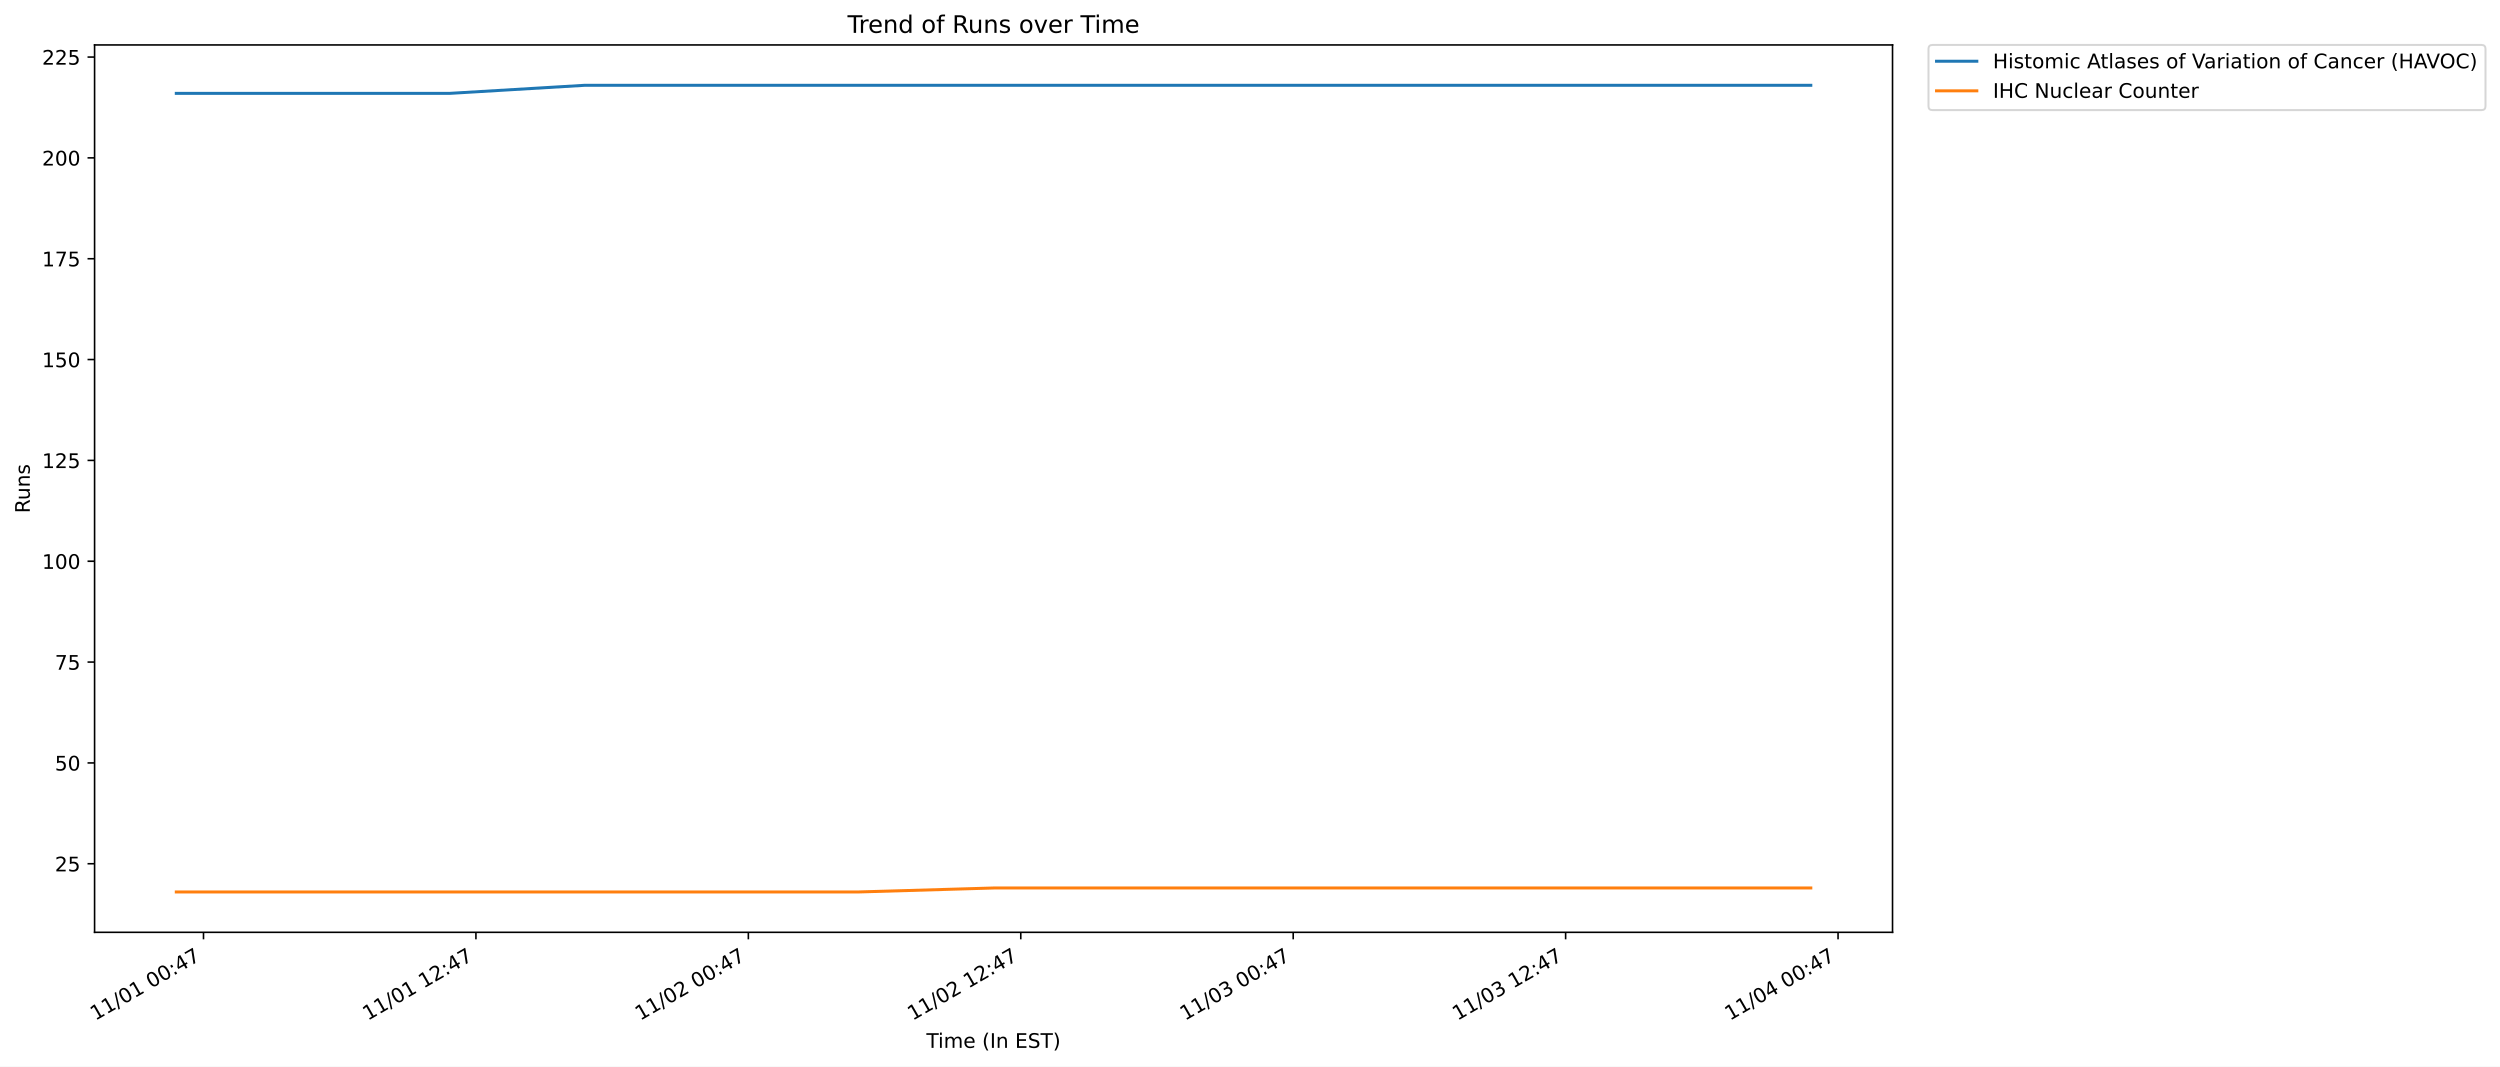
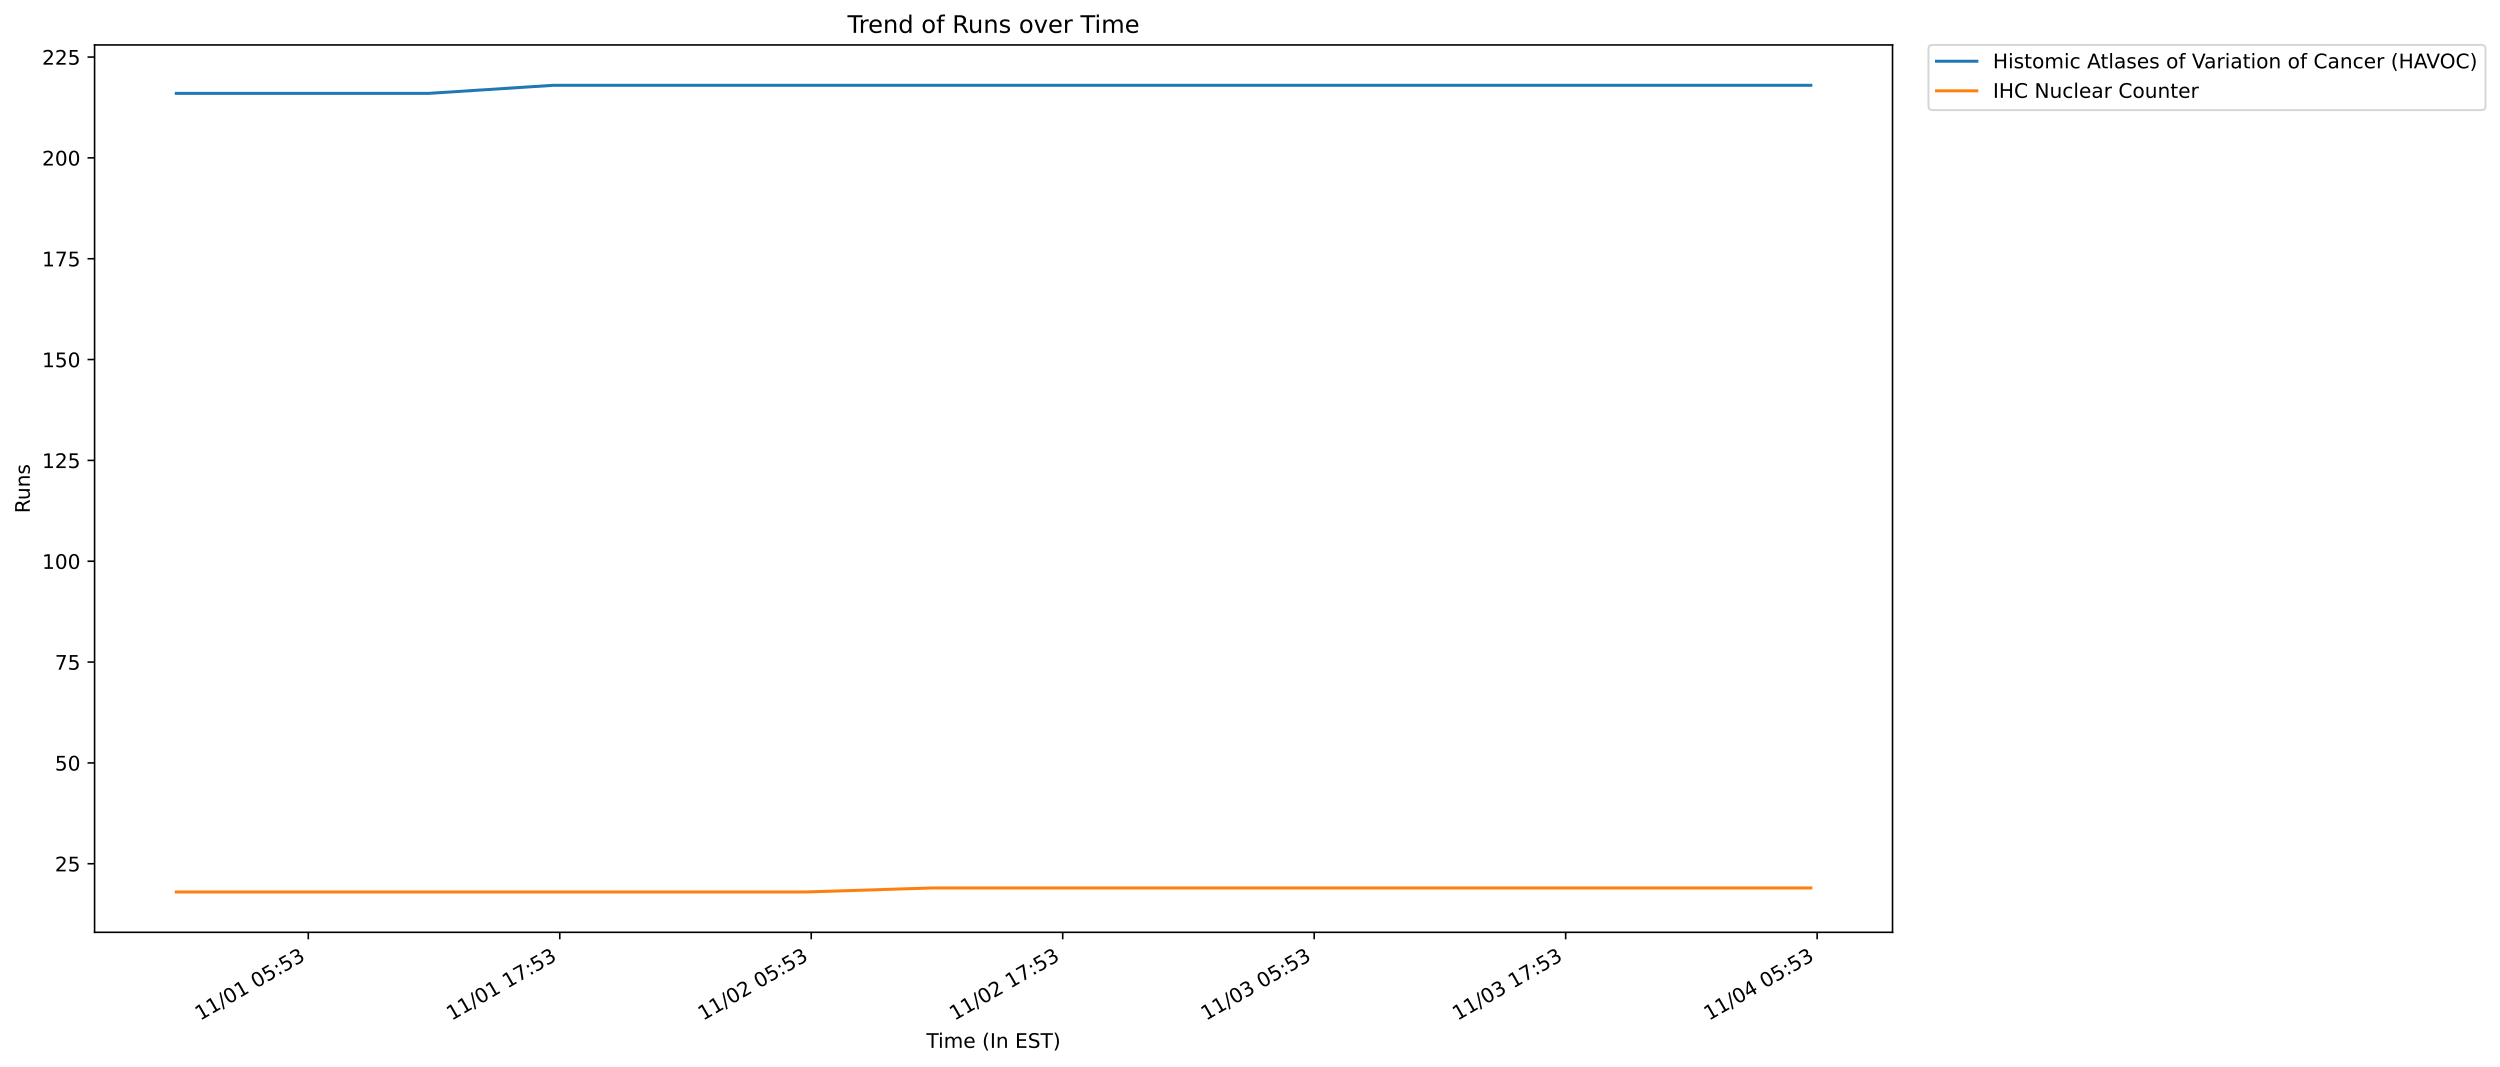
<svg xmlns="http://www.w3.org/2000/svg" xmlns:xlink="http://www.w3.org/1999/xlink" width="1241.42pt" height="529.626pt" viewBox="0 0 1241.42 529.626" version="1.1">
  <defs>
    <style type="text/css">*{stroke-linejoin: round; stroke-linecap: butt}</style>
  </defs>
  <g id="figure_1">
    <g id="patch_1">
      <path d="M 0 529.626  L 1241.42 529.626  L 1241.42 0  L 0 0  z " style="fill: #ffffff" />
    </g>
    <g id="axes_1">
      <g id="patch_2">
        <path d="M 46.966 462.958  L 939.766 462.958  L 939.766 22.318  L 46.966 22.318  z " style="fill: #ffffff" />
      </g>
      <g id="matplotlib.axis_1">
        <g id="xtick_1">
          <g id="line2d_1">
            <defs>
-               <path id="mcd3aa5548a" d="M 0 0  L 0 3.5  " style="stroke: #000000; stroke-width: 0.8" />
+               <path id="mc16cedd9ff" d="M 0 0  L 0 3.5  " style="stroke: #000000; stroke-width: 0.8" />
            </defs>
            <g>
-               <use xlink:href="#mcd3aa5548a" x="101.051" y="462.958" style="stroke: #000000; stroke-width: 0.8" />
+               <use xlink:href="#mc16cedd9ff" x="153.085" y="462.958" style="stroke: #000000; stroke-width: 0.8" />
            </g>
          </g>
          <g id="text_1">
-             <g transform="translate(47.34343 506.9464) rotate(-30) scale(0.1 -0.1)">
+             <g transform="translate(99.377 506.9464) rotate(-30) scale(0.1 -0.1)">
              <defs>
                <path id="DejaVuSans-31" d="M 794 531  L 1825 531  L 1825 4091  L 703 3866  L 703 4441  L 1819 4666  L 2450 4666  L 2450 531  L 3481 531  L 3481 0  L 794 0  L 794 531  z " transform="scale(0.015625)" />
                <path id="DejaVuSans-2f" d="M 1625 4666  L 2156 4666  L 531 -594  L 0 -594  L 1625 4666  z " transform="scale(0.015625)" />
                <path id="DejaVuSans-30" d="M 2034 4250  Q 1547 4250 1301 3770  Q 1056 3291 1056 2328  Q 1056 1369 1301 889  Q 1547 409 2034 409  Q 2525 409 2770 889  Q 3016 1369 3016 2328  Q 3016 3291 2770 3770  Q 2525 4250 2034 4250  z M 2034 4750  Q 2819 4750 3233 4129  Q 3647 3509 3647 2328  Q 3647 1150 3233 529  Q 2819 -91 2034 -91  Q 1250 -91 836 529  Q 422 1150 422 2328  Q 422 3509 836 4129  Q 1250 4750 2034 4750  z " transform="scale(0.015625)" />
                <path id="DejaVuSans-20" transform="scale(0.015625)" />
+                 <path id="DejaVuSans-35" d="M 691 4666  L 3169 4666  L 3169 4134  L 1269 4134  L 1269 2991  Q 1406 3038 1543 3061  Q 1681 3084 1819 3084  Q 2600 3084 3056 2656  Q 3513 2228 3513 1497  Q 3513 744 3044 326  Q 2575 -91 1722 -91  Q 1428 -91 1123 -41  Q 819 9 494 109  L 494 744  Q 775 591 1075 516  Q 1375 441 1709 441  Q 2250 441 2565 725  Q 2881 1009 2881 1497  Q 2881 1984 2565 2268  Q 2250 2553 1709 2553  Q 1456 2553 1204 2497  Q 953 2441 691 2322  L 691 4666  z " transform="scale(0.015625)" />
                <path id="DejaVuSans-3a" d="M 750 794  L 1409 794  L 1409 0  L 750 0  L 750 794  z M 750 3309  L 1409 3309  L 1409 2516  L 750 2516  L 750 3309  z " transform="scale(0.015625)" />
-                 <path id="DejaVuSans-34" d="M 2419 4116  L 825 1625  L 2419 1625  L 2419 4116  z M 2253 4666  L 3047 4666  L 3047 1625  L 3713 1625  L 3713 1100  L 3047 1100  L 3047 0  L 2419 0  L 2419 1100  L 313 1100  L 313 1709  L 2253 4666  z " transform="scale(0.015625)" />
+                 <path id="DejaVuSans-33" d="M 2597 2516  Q 3050 2419 3304 2112  Q 3559 1806 3559 1356  Q 3559 666 3084 287  Q 2609 -91 1734 -91  Q 1441 -91 1130 -33  Q 819 25 488 141  L 488 750  Q 750 597 1062 519  Q 1375 441 1716 441  Q 2309 441 2620 675  Q 2931 909 2931 1356  Q 2931 1769 2642 2001  Q 2353 2234 1838 2234  L 1294 2234  L 1294 2753  L 1863 2753  Q 2328 2753 2575 2939  Q 2822 3125 2822 3475  Q 2822 3834 2567 4026  Q 2313 4219 1838 4219  Q 1578 4219 1281 4162  Q 984 4106 628 3988  L 628 4550  Q 988 4650 1302 4700  Q 1616 4750 1894 4750  Q 2613 4750 3031 4423  Q 3450 4097 3450 3541  Q 3450 3153 3228 2886  Q 3006 2619 2597 2516  z " transform="scale(0.015625)" />
+               </defs>
+               <use xlink:href="#DejaVuSans-31" />
+               <use xlink:href="#DejaVuSans-31" x="63.623" />
+               <use xlink:href="#DejaVuSans-2f" x="127.246" />
+               <use xlink:href="#DejaVuSans-30" x="160.938" />
+               <use xlink:href="#DejaVuSans-31" x="224.561" />
+               <use xlink:href="#DejaVuSans-20" x="288.184" />
+               <use xlink:href="#DejaVuSans-30" x="319.971" />
+               <use xlink:href="#DejaVuSans-35" x="383.594" />
+               <use xlink:href="#DejaVuSans-3a" x="447.217" />
+               <use xlink:href="#DejaVuSans-35" x="480.908" />
+               <use xlink:href="#DejaVuSans-33" x="544.531" />
+             </g>
+           </g>
+         </g>
+         <g id="xtick_2">
+           <g id="line2d_2">
+             <g>
+               <use xlink:href="#mc16cedd9ff" x="277.96" y="462.958" style="stroke: #000000; stroke-width: 0.8" />
+             </g>
+           </g>
+           <g id="text_2">
+             <g transform="translate(224.2522 506.9464) rotate(-30) scale(0.1 -0.1)">
+               <defs>
                <path id="DejaVuSans-37" d="M 525 4666  L 3525 4666  L 3525 4397  L 1831 0  L 1172 0  L 2766 4134  L 525 4134  L 525 4666  z " transform="scale(0.015625)" />
              </defs>
              <use xlink:href="#DejaVuSans-31" />
              <use xlink:href="#DejaVuSans-31" x="63.623" />
              <use xlink:href="#DejaVuSans-2f" x="127.246" />
              <use xlink:href="#DejaVuSans-30" x="160.938" />
              <use xlink:href="#DejaVuSans-31" x="224.561" />
              <use xlink:href="#DejaVuSans-20" x="288.184" />
-               <use xlink:href="#DejaVuSans-30" x="319.971" />
-               <use xlink:href="#DejaVuSans-30" x="383.594" />
-               <use xlink:href="#DejaVuSans-3a" x="447.217" />
-               <use xlink:href="#DejaVuSans-34" x="480.908" />
-               <use xlink:href="#DejaVuSans-37" x="544.531" />
-             </g>
-           </g>
-         </g>
-         <g id="xtick_2">
-           <g id="line2d_2">
-             <g>
-               <use xlink:href="#mcd3aa5548a" x="236.329" y="462.958" style="stroke: #000000; stroke-width: 0.8" />
-             </g>
-           </g>
-           <g id="text_2">
-             <g transform="translate(182.6212 506.9464) rotate(-30) scale(0.1 -0.1)">
+               <use xlink:href="#DejaVuSans-31" x="319.971" />
+               <use xlink:href="#DejaVuSans-37" x="383.594" />
+               <use xlink:href="#DejaVuSans-3a" x="447.217" />
+               <use xlink:href="#DejaVuSans-35" x="480.908" />
+               <use xlink:href="#DejaVuSans-33" x="544.531" />
+             </g>
+           </g>
+         </g>
+         <g id="xtick_3">
+           <g id="line2d_3">
+             <g>
+               <use xlink:href="#mc16cedd9ff" x="402.835" y="462.958" style="stroke: #000000; stroke-width: 0.8" />
+             </g>
+           </g>
+           <g id="text_3">
+             <g transform="translate(349.1275 506.9464) rotate(-30) scale(0.1 -0.1)">
              <defs>
                <path id="DejaVuSans-32" d="M 1228 531  L 3431 531  L 3431 0  L 469 0  L 469 531  Q 828 903 1448 1529  Q 2069 2156 2228 2338  Q 2531 2678 2651 2914  Q 2772 3150 2772 3378  Q 2772 3750 2511 3984  Q 2250 4219 1831 4219  Q 1534 4219 1204 4116  Q 875 4013 500 3803  L 500 4441  Q 881 4594 1212 4672  Q 1544 4750 1819 4750  Q 2544 4750 2975 4387  Q 3406 4025 3406 3419  Q 3406 3131 3298 2873  Q 3191 2616 2906 2266  Q 2828 2175 2409 1742  Q 1991 1309 1228 531  z " transform="scale(0.015625)" />
              </defs>
              <use xlink:href="#DejaVuSans-31" />
              <use xlink:href="#DejaVuSans-31" x="63.623" />
              <use xlink:href="#DejaVuSans-2f" x="127.246" />
              <use xlink:href="#DejaVuSans-30" x="160.938" />
-               <use xlink:href="#DejaVuSans-31" x="224.561" />
-               <use xlink:href="#DejaVuSans-20" x="288.184" />
-               <use xlink:href="#DejaVuSans-31" x="319.971" />
-               <use xlink:href="#DejaVuSans-32" x="383.594" />
-               <use xlink:href="#DejaVuSans-3a" x="447.217" />
-               <use xlink:href="#DejaVuSans-34" x="480.908" />
-               <use xlink:href="#DejaVuSans-37" x="544.531" />
-             </g>
-           </g>
-         </g>
-         <g id="xtick_3">
-           <g id="line2d_3">
-             <g>
-               <use xlink:href="#mcd3aa5548a" x="371.607" y="462.958" style="stroke: #000000; stroke-width: 0.8" />
-             </g>
-           </g>
-           <g id="text_3">
-             <g transform="translate(317.899 506.9464) rotate(-30) scale(0.1 -0.1)">
-               <use xlink:href="#DejaVuSans-31" />
-               <use xlink:href="#DejaVuSans-31" x="63.623" />
-               <use xlink:href="#DejaVuSans-2f" x="127.246" />
-               <use xlink:href="#DejaVuSans-30" x="160.938" />
              <use xlink:href="#DejaVuSans-32" x="224.561" />
              <use xlink:href="#DejaVuSans-20" x="288.184" />
              <use xlink:href="#DejaVuSans-30" x="319.971" />
-               <use xlink:href="#DejaVuSans-30" x="383.594" />
-               <use xlink:href="#DejaVuSans-3a" x="447.217" />
-               <use xlink:href="#DejaVuSans-34" x="480.908" />
-               <use xlink:href="#DejaVuSans-37" x="544.531" />
+               <use xlink:href="#DejaVuSans-35" x="383.594" />
+               <use xlink:href="#DejaVuSans-3a" x="447.217" />
+               <use xlink:href="#DejaVuSans-35" x="480.908" />
+               <use xlink:href="#DejaVuSans-33" x="544.531" />
            </g>
          </g>
        </g>
        <g id="xtick_4">
          <g id="line2d_4">
            <g>
-               <use xlink:href="#mcd3aa5548a" x="506.884" y="462.958" style="stroke: #000000; stroke-width: 0.8" />
+               <use xlink:href="#mc16cedd9ff" x="527.71" y="462.958" style="stroke: #000000; stroke-width: 0.8" />
            </g>
          </g>
          <g id="text_4">
-             <g transform="translate(453.1768 506.9464) rotate(-30) scale(0.1 -0.1)">
+             <g transform="translate(474.0027 506.9464) rotate(-30) scale(0.1 -0.1)">
              <use xlink:href="#DejaVuSans-31" />
              <use xlink:href="#DejaVuSans-31" x="63.623" />
              <use xlink:href="#DejaVuSans-2f" x="127.246" />
              <use xlink:href="#DejaVuSans-30" x="160.938" />
              <use xlink:href="#DejaVuSans-32" x="224.561" />
              <use xlink:href="#DejaVuSans-20" x="288.184" />
              <use xlink:href="#DejaVuSans-31" x="319.971" />
-               <use xlink:href="#DejaVuSans-32" x="383.594" />
-               <use xlink:href="#DejaVuSans-3a" x="447.217" />
-               <use xlink:href="#DejaVuSans-34" x="480.908" />
-               <use xlink:href="#DejaVuSans-37" x="544.531" />
+               <use xlink:href="#DejaVuSans-37" x="383.594" />
+               <use xlink:href="#DejaVuSans-3a" x="447.217" />
+               <use xlink:href="#DejaVuSans-35" x="480.908" />
+               <use xlink:href="#DejaVuSans-33" x="544.531" />
            </g>
          </g>
        </g>
        <g id="xtick_5">
          <g id="line2d_5">
            <g>
-               <use xlink:href="#mcd3aa5548a" x="642.162" y="462.958" style="stroke: #000000; stroke-width: 0.8" />
+               <use xlink:href="#mc16cedd9ff" x="652.586" y="462.958" style="stroke: #000000; stroke-width: 0.8" />
            </g>
          </g>
          <g id="text_5">
-             <g transform="translate(588.4546 506.9464) rotate(-30) scale(0.1 -0.1)">
-               <defs>
-                 <path id="DejaVuSans-33" d="M 2597 2516  Q 3050 2419 3304 2112  Q 3559 1806 3559 1356  Q 3559 666 3084 287  Q 2609 -91 1734 -91  Q 1441 -91 1130 -33  Q 819 25 488 141  L 488 750  Q 750 597 1062 519  Q 1375 441 1716 441  Q 2309 441 2620 675  Q 2931 909 2931 1356  Q 2931 1769 2642 2001  Q 2353 2234 1838 2234  L 1294 2234  L 1294 2753  L 1863 2753  Q 2328 2753 2575 2939  Q 2822 3125 2822 3475  Q 2822 3834 2567 4026  Q 2313 4219 1838 4219  Q 1578 4219 1281 4162  Q 984 4106 628 3988  L 628 4550  Q 988 4650 1302 4700  Q 1616 4750 1894 4750  Q 2613 4750 3031 4423  Q 3450 4097 3450 3541  Q 3450 3153 3228 2886  Q 3006 2619 2597 2516  z " transform="scale(0.015625)" />
-               </defs>
+             <g transform="translate(598.878 506.9464) rotate(-30) scale(0.1 -0.1)">
              <use xlink:href="#DejaVuSans-31" />
              <use xlink:href="#DejaVuSans-31" x="63.623" />
              <use xlink:href="#DejaVuSans-2f" x="127.246" />
              <use xlink:href="#DejaVuSans-30" x="160.938" />
              <use xlink:href="#DejaVuSans-33" x="224.561" />
              <use xlink:href="#DejaVuSans-20" x="288.184" />
              <use xlink:href="#DejaVuSans-30" x="319.971" />
-               <use xlink:href="#DejaVuSans-30" x="383.594" />
-               <use xlink:href="#DejaVuSans-3a" x="447.217" />
-               <use xlink:href="#DejaVuSans-34" x="480.908" />
-               <use xlink:href="#DejaVuSans-37" x="544.531" />
+               <use xlink:href="#DejaVuSans-35" x="383.594" />
+               <use xlink:href="#DejaVuSans-3a" x="447.217" />
+               <use xlink:href="#DejaVuSans-35" x="480.908" />
+               <use xlink:href="#DejaVuSans-33" x="544.531" />
            </g>
          </g>
        </g>
        <g id="xtick_6">
          <g id="line2d_6">
            <g>
-               <use xlink:href="#mcd3aa5548a" x="777.44" y="462.958" style="stroke: #000000; stroke-width: 0.8" />
+               <use xlink:href="#mc16cedd9ff" x="777.461" y="462.958" style="stroke: #000000; stroke-width: 0.8" />
            </g>
          </g>
          <g id="text_6">
-             <g transform="translate(723.7323 506.9464) rotate(-30) scale(0.1 -0.1)">
+             <g transform="translate(723.7532 506.9464) rotate(-30) scale(0.1 -0.1)">
              <use xlink:href="#DejaVuSans-31" />
              <use xlink:href="#DejaVuSans-31" x="63.623" />
              <use xlink:href="#DejaVuSans-2f" x="127.246" />
              <use xlink:href="#DejaVuSans-30" x="160.938" />
              <use xlink:href="#DejaVuSans-33" x="224.561" />
              <use xlink:href="#DejaVuSans-20" x="288.184" />
              <use xlink:href="#DejaVuSans-31" x="319.971" />
-               <use xlink:href="#DejaVuSans-32" x="383.594" />
-               <use xlink:href="#DejaVuSans-3a" x="447.217" />
-               <use xlink:href="#DejaVuSans-34" x="480.908" />
-               <use xlink:href="#DejaVuSans-37" x="544.531" />
+               <use xlink:href="#DejaVuSans-37" x="383.594" />
+               <use xlink:href="#DejaVuSans-3a" x="447.217" />
+               <use xlink:href="#DejaVuSans-35" x="480.908" />
+               <use xlink:href="#DejaVuSans-33" x="544.531" />
            </g>
          </g>
        </g>
        <g id="xtick_7">
          <g id="line2d_7">
            <g>
-               <use xlink:href="#mcd3aa5548a" x="912.718" y="462.958" style="stroke: #000000; stroke-width: 0.8" />
+               <use xlink:href="#mc16cedd9ff" x="902.336" y="462.958" style="stroke: #000000; stroke-width: 0.8" />
            </g>
          </g>
          <g id="text_7">
-             <g transform="translate(859.0101 506.9464) rotate(-30) scale(0.1 -0.1)">
+             <g transform="translate(848.6284 506.9464) rotate(-30) scale(0.1 -0.1)">
+               <defs>
+                 <path id="DejaVuSans-34" d="M 2419 4116  L 825 1625  L 2419 1625  L 2419 4116  z M 2253 4666  L 3047 4666  L 3047 1625  L 3713 1625  L 3713 1100  L 3047 1100  L 3047 0  L 2419 0  L 2419 1100  L 313 1100  L 313 1709  L 2253 4666  z " transform="scale(0.015625)" />
+               </defs>
              <use xlink:href="#DejaVuSans-31" />
              <use xlink:href="#DejaVuSans-31" x="63.623" />
              <use xlink:href="#DejaVuSans-2f" x="127.246" />
              <use xlink:href="#DejaVuSans-30" x="160.938" />
              <use xlink:href="#DejaVuSans-34" x="224.561" />
              <use xlink:href="#DejaVuSans-20" x="288.184" />
              <use xlink:href="#DejaVuSans-30" x="319.971" />
-               <use xlink:href="#DejaVuSans-30" x="383.594" />
-               <use xlink:href="#DejaVuSans-3a" x="447.217" />
-               <use xlink:href="#DejaVuSans-34" x="480.908" />
-               <use xlink:href="#DejaVuSans-37" x="544.531" />
+               <use xlink:href="#DejaVuSans-35" x="383.594" />
+               <use xlink:href="#DejaVuSans-3a" x="447.217" />
+               <use xlink:href="#DejaVuSans-35" x="480.908" />
+               <use xlink:href="#DejaVuSans-33" x="544.531" />
            </g>
          </g>
        </g>
        <g id="text_8">
          <g transform="translate(460.0211 520.3459) scale(0.1 -0.1)">
            <defs>
              <path id="DejaVuSans-54" d="M -19 4666  L 3928 4666  L 3928 4134  L 2272 4134  L 2272 0  L 1638 0  L 1638 4134  L -19 4134  L -19 4666  z " transform="scale(0.015625)" />
              <path id="DejaVuSans-69" d="M 603 3500  L 1178 3500  L 1178 0  L 603 0  L 603 3500  z M 603 4863  L 1178 4863  L 1178 4134  L 603 4134  L 603 4863  z " transform="scale(0.015625)" />
              <path id="DejaVuSans-6d" d="M 3328 2828  Q 3544 3216 3844 3400  Q 4144 3584 4550 3584  Q 5097 3584 5394 3201  Q 5691 2819 5691 2113  L 5691 0  L 5113 0  L 5113 2094  Q 5113 2597 4934 2840  Q 4756 3084 4391 3084  Q 3944 3084 3684 2787  Q 3425 2491 3425 1978  L 3425 0  L 2847 0  L 2847 2094  Q 2847 2600 2669 2842  Q 2491 3084 2119 3084  Q 1678 3084 1418 2786  Q 1159 2488 1159 1978  L 1159 0  L 581 0  L 581 3500  L 1159 3500  L 1159 2956  Q 1356 3278 1631 3431  Q 1906 3584 2284 3584  Q 2666 3584 2933 3390  Q 3200 3197 3328 2828  z " transform="scale(0.015625)" />
              <path id="DejaVuSans-65" d="M 3597 1894  L 3597 1613  L 953 1613  Q 991 1019 1311 708  Q 1631 397 2203 397  Q 2534 397 2845 478  Q 3156 559 3463 722  L 3463 178  Q 3153 47 2828 -22  Q 2503 -91 2169 -91  Q 1331 -91 842 396  Q 353 884 353 1716  Q 353 2575 817 3079  Q 1281 3584 2069 3584  Q 2775 3584 3186 3129  Q 3597 2675 3597 1894  z M 3022 2063  Q 3016 2534 2758 2815  Q 2500 3097 2075 3097  Q 1594 3097 1305 2825  Q 1016 2553 972 2059  L 3022 2063  z " transform="scale(0.015625)" />
              <path id="DejaVuSans-28" d="M 1984 4856  Q 1566 4138 1362 3434  Q 1159 2731 1159 2009  Q 1159 1288 1364 580  Q 1569 -128 1984 -844  L 1484 -844  Q 1016 -109 783 600  Q 550 1309 550 2009  Q 550 2706 781 3412  Q 1013 4119 1484 4856  L 1984 4856  z " transform="scale(0.015625)" />
              <path id="DejaVuSans-49" d="M 628 4666  L 1259 4666  L 1259 0  L 628 0  L 628 4666  z " transform="scale(0.015625)" />
              <path id="DejaVuSans-6e" d="M 3513 2113  L 3513 0  L 2938 0  L 2938 2094  Q 2938 2591 2744 2837  Q 2550 3084 2163 3084  Q 1697 3084 1428 2787  Q 1159 2491 1159 1978  L 1159 0  L 581 0  L 581 3500  L 1159 3500  L 1159 2956  Q 1366 3272 1645 3428  Q 1925 3584 2291 3584  Q 2894 3584 3203 3211  Q 3513 2838 3513 2113  z " transform="scale(0.015625)" />
              <path id="DejaVuSans-45" d="M 628 4666  L 3578 4666  L 3578 4134  L 1259 4134  L 1259 2753  L 3481 2753  L 3481 2222  L 1259 2222  L 1259 531  L 3634 531  L 3634 0  L 628 0  L 628 4666  z " transform="scale(0.015625)" />
              <path id="DejaVuSans-53" d="M 3425 4513  L 3425 3897  Q 3066 4069 2747 4153  Q 2428 4238 2131 4238  Q 1616 4238 1336 4038  Q 1056 3838 1056 3469  Q 1056 3159 1242 3001  Q 1428 2844 1947 2747  L 2328 2669  Q 3034 2534 3370 2195  Q 3706 1856 3706 1288  Q 3706 609 3251 259  Q 2797 -91 1919 -91  Q 1588 -91 1214 -16  Q 841 59 441 206  L 441 856  Q 825 641 1194 531  Q 1563 422 1919 422  Q 2459 422 2753 634  Q 3047 847 3047 1241  Q 3047 1584 2836 1778  Q 2625 1972 2144 2069  L 1759 2144  Q 1053 2284 737 2584  Q 422 2884 422 3419  Q 422 4038 858 4394  Q 1294 4750 2059 4750  Q 2388 4750 2728 4690  Q 3069 4631 3425 4513  z " transform="scale(0.015625)" />
              <path id="DejaVuSans-29" d="M 513 4856  L 1013 4856  Q 1481 4119 1714 3412  Q 1947 2706 1947 2009  Q 1947 1309 1714 600  Q 1481 -109 1013 -844  L 513 -844  Q 928 -128 1133 580  Q 1338 1288 1338 2009  Q 1338 2731 1133 3434  Q 928 4138 513 4856  z " transform="scale(0.015625)" />
            </defs>
            <use xlink:href="#DejaVuSans-54" />
            <use xlink:href="#DejaVuSans-69" x="57.959" />
            <use xlink:href="#DejaVuSans-6d" x="85.742" />
            <use xlink:href="#DejaVuSans-65" x="183.154" />
            <use xlink:href="#DejaVuSans-20" x="244.678" />
            <use xlink:href="#DejaVuSans-28" x="276.465" />
            <use xlink:href="#DejaVuSans-49" x="315.479" />
            <use xlink:href="#DejaVuSans-6e" x="344.971" />
            <use xlink:href="#DejaVuSans-20" x="408.35" />
            <use xlink:href="#DejaVuSans-45" x="440.137" />
            <use xlink:href="#DejaVuSans-53" x="503.32" />
            <use xlink:href="#DejaVuSans-54" x="566.797" />
            <use xlink:href="#DejaVuSans-29" x="627.881" />
          </g>
        </g>
      </g>
      <g id="matplotlib.axis_2">
        <g id="ytick_1">
          <g id="line2d_8">
            <defs>
-               <path id="m3f03453381" d="M 0 0  L -3.5 0  " style="stroke: #000000; stroke-width: 0.8" />
+               <path id="ma561329ce5" d="M 0 0  L -3.5 0  " style="stroke: #000000; stroke-width: 0.8" />
            </defs>
            <g>
-               <use xlink:href="#m3f03453381" x="46.966" y="428.909" style="stroke: #000000; stroke-width: 0.8" />
+               <use xlink:href="#ma561329ce5" x="46.966" y="428.909" style="stroke: #000000; stroke-width: 0.8" />
            </g>
          </g>
          <g id="text_9">
            <g transform="translate(27.24063 432.7079) scale(0.1 -0.1)">
-               <defs>
-                 <path id="DejaVuSans-35" d="M 691 4666  L 3169 4666  L 3169 4134  L 1269 4134  L 1269 2991  Q 1406 3038 1543 3061  Q 1681 3084 1819 3084  Q 2600 3084 3056 2656  Q 3513 2228 3513 1497  Q 3513 744 3044 326  Q 2575 -91 1722 -91  Q 1428 -91 1123 -41  Q 819 9 494 109  L 494 744  Q 775 591 1075 516  Q 1375 441 1709 441  Q 2250 441 2565 725  Q 2881 1009 2881 1497  Q 2881 1984 2565 2268  Q 2250 2553 1709 2553  Q 1456 2553 1204 2497  Q 953 2441 691 2322  L 691 4666  z " transform="scale(0.015625)" />
-               </defs>
              <use xlink:href="#DejaVuSans-32" />
              <use xlink:href="#DejaVuSans-35" x="63.623" />
            </g>
          </g>
        </g>
        <g id="ytick_2">
          <g id="line2d_9">
            <g>
-               <use xlink:href="#m3f03453381" x="46.966" y="378.836" style="stroke: #000000; stroke-width: 0.8" />
+               <use xlink:href="#ma561329ce5" x="46.966" y="378.836" style="stroke: #000000; stroke-width: 0.8" />
            </g>
          </g>
          <g id="text_10">
            <g transform="translate(27.24063 382.6352) scale(0.1 -0.1)">
              <use xlink:href="#DejaVuSans-35" />
              <use xlink:href="#DejaVuSans-30" x="63.623" />
            </g>
          </g>
        </g>
        <g id="ytick_3">
          <g id="line2d_10">
            <g>
-               <use xlink:href="#m3f03453381" x="46.966" y="328.763" style="stroke: #000000; stroke-width: 0.8" />
+               <use xlink:href="#ma561329ce5" x="46.966" y="328.763" style="stroke: #000000; stroke-width: 0.8" />
            </g>
          </g>
          <g id="text_11">
            <g transform="translate(27.24063 332.5624) scale(0.1 -0.1)">
              <use xlink:href="#DejaVuSans-37" />
              <use xlink:href="#DejaVuSans-35" x="63.623" />
            </g>
          </g>
        </g>
        <g id="ytick_4">
          <g id="line2d_11">
            <g>
-               <use xlink:href="#m3f03453381" x="46.966" y="278.69" style="stroke: #000000; stroke-width: 0.8" />
+               <use xlink:href="#ma561329ce5" x="46.966" y="278.69" style="stroke: #000000; stroke-width: 0.8" />
            </g>
          </g>
          <g id="text_12">
            <g transform="translate(20.87813 282.4897) scale(0.1 -0.1)">
              <use xlink:href="#DejaVuSans-31" />
              <use xlink:href="#DejaVuSans-30" x="63.623" />
              <use xlink:href="#DejaVuSans-30" x="127.246" />
            </g>
          </g>
        </g>
        <g id="ytick_5">
          <g id="line2d_12">
            <g>
-               <use xlink:href="#m3f03453381" x="46.966" y="228.618" style="stroke: #000000; stroke-width: 0.8" />
+               <use xlink:href="#ma561329ce5" x="46.966" y="228.618" style="stroke: #000000; stroke-width: 0.8" />
            </g>
          </g>
          <g id="text_13">
            <g transform="translate(20.87813 232.417) scale(0.1 -0.1)">
              <use xlink:href="#DejaVuSans-31" />
              <use xlink:href="#DejaVuSans-32" x="63.623" />
              <use xlink:href="#DejaVuSans-35" x="127.246" />
            </g>
          </g>
        </g>
        <g id="ytick_6">
          <g id="line2d_13">
            <g>
-               <use xlink:href="#m3f03453381" x="46.966" y="178.545" style="stroke: #000000; stroke-width: 0.8" />
+               <use xlink:href="#ma561329ce5" x="46.966" y="178.545" style="stroke: #000000; stroke-width: 0.8" />
            </g>
          </g>
          <g id="text_14">
            <g transform="translate(20.87813 182.3443) scale(0.1 -0.1)">
              <use xlink:href="#DejaVuSans-31" />
              <use xlink:href="#DejaVuSans-35" x="63.623" />
              <use xlink:href="#DejaVuSans-30" x="127.246" />
            </g>
          </g>
        </g>
        <g id="ytick_7">
          <g id="line2d_14">
            <g>
-               <use xlink:href="#m3f03453381" x="46.966" y="128.472" style="stroke: #000000; stroke-width: 0.8" />
+               <use xlink:href="#ma561329ce5" x="46.966" y="128.472" style="stroke: #000000; stroke-width: 0.8" />
            </g>
          </g>
          <g id="text_15">
            <g transform="translate(20.87813 132.2715) scale(0.1 -0.1)">
              <use xlink:href="#DejaVuSans-31" />
              <use xlink:href="#DejaVuSans-37" x="63.623" />
              <use xlink:href="#DejaVuSans-35" x="127.246" />
            </g>
          </g>
        </g>
        <g id="ytick_8">
          <g id="line2d_15">
            <g>
-               <use xlink:href="#m3f03453381" x="46.966" y="78.4" style="stroke: #000000; stroke-width: 0.8" />
+               <use xlink:href="#ma561329ce5" x="46.966" y="78.4" style="stroke: #000000; stroke-width: 0.8" />
            </g>
          </g>
          <g id="text_16">
            <g transform="translate(20.87813 82.1988) scale(0.1 -0.1)">
              <use xlink:href="#DejaVuSans-32" />
              <use xlink:href="#DejaVuSans-30" x="63.623" />
              <use xlink:href="#DejaVuSans-30" x="127.246" />
            </g>
          </g>
        </g>
        <g id="ytick_9">
          <g id="line2d_16">
            <g>
-               <use xlink:href="#m3f03453381" x="46.966" y="28.327" style="stroke: #000000; stroke-width: 0.8" />
+               <use xlink:href="#ma561329ce5" x="46.966" y="28.327" style="stroke: #000000; stroke-width: 0.8" />
            </g>
          </g>
          <g id="text_17">
            <g transform="translate(20.87813 32.12607) scale(0.1 -0.1)">
              <use xlink:href="#DejaVuSans-32" />
              <use xlink:href="#DejaVuSans-32" x="63.623" />
              <use xlink:href="#DejaVuSans-35" x="127.246" />
            </g>
          </g>
        </g>
        <g id="text_18">
          <g transform="translate(14.79844 254.8295) rotate(-90) scale(0.1 -0.1)">
            <defs>
              <path id="DejaVuSans-52" d="M 2841 2188  Q 3044 2119 3236 1894  Q 3428 1669 3622 1275  L 4263 0  L 3584 0  L 2988 1197  Q 2756 1666 2539 1819  Q 2322 1972 1947 1972  L 1259 1972  L 1259 0  L 628 0  L 628 4666  L 2053 4666  Q 2853 4666 3247 4331  Q 3641 3997 3641 3322  Q 3641 2881 3436 2590  Q 3231 2300 2841 2188  z M 1259 4147  L 1259 2491  L 2053 2491  Q 2509 2491 2742 2702  Q 2975 2913 2975 3322  Q 2975 3731 2742 3939  Q 2509 4147 2053 4147  L 1259 4147  z " transform="scale(0.015625)" />
              <path id="DejaVuSans-75" d="M 544 1381  L 544 3500  L 1119 3500  L 1119 1403  Q 1119 906 1312 657  Q 1506 409 1894 409  Q 2359 409 2629 706  Q 2900 1003 2900 1516  L 2900 3500  L 3475 3500  L 3475 0  L 2900 0  L 2900 538  Q 2691 219 2414 64  Q 2138 -91 1772 -91  Q 1169 -91 856 284  Q 544 659 544 1381  z M 1991 3584  L 1991 3584  z " transform="scale(0.015625)" />
              <path id="DejaVuSans-73" d="M 2834 3397  L 2834 2853  Q 2591 2978 2328 3040  Q 2066 3103 1784 3103  Q 1356 3103 1142 2972  Q 928 2841 928 2578  Q 928 2378 1081 2264  Q 1234 2150 1697 2047  L 1894 2003  Q 2506 1872 2764 1633  Q 3022 1394 3022 966  Q 3022 478 2636 193  Q 2250 -91 1575 -91  Q 1294 -91 989 -36  Q 684 19 347 128  L 347 722  Q 666 556 975 473  Q 1284 391 1588 391  Q 1994 391 2212 530  Q 2431 669 2431 922  Q 2431 1156 2273 1281  Q 2116 1406 1581 1522  L 1381 1569  Q 847 1681 609 1914  Q 372 2147 372 2553  Q 372 3047 722 3315  Q 1072 3584 1716 3584  Q 2034 3584 2315 3537  Q 2597 3491 2834 3397  z " transform="scale(0.015625)" />
            </defs>
            <use xlink:href="#DejaVuSans-52" />
            <use xlink:href="#DejaVuSans-75" x="64.982" />
            <use xlink:href="#DejaVuSans-6e" x="128.361" />
            <use xlink:href="#DejaVuSans-73" x="191.74" />
          </g>
        </g>
      </g>
      <g id="line2d_17">
-         <path d="M 87.547 46.353  L 155.258 46.353  L 223.47 46.353  L 290.478 42.347  L 358.092 42.347  L 425.937 42.347  L 494.185 42.347  L 560.983 42.347  L 628.655 42.347  L 696.5 42.347  L 764.518 42.347  L 831.541 42.347  L 899.184 42.347  " clip-path="url(#padef68069e)" style="fill: none; stroke: #1f77b4; stroke-width: 1.5; stroke-linecap: square" />
+         <path d="M 87.547 46.353  L 150.051 46.353  L 213.017 46.353  L 274.873 42.347  L 337.288 42.347  L 399.916 42.347  L 462.916 42.347  L 524.577 42.347  L 587.045 42.347  L 649.673 42.347  L 712.46 42.347  L 774.33 42.347  L 836.771 42.347  L 899.184 42.347  " clip-path="url(#p00a8a45d76)" style="fill: none; stroke: #1f77b4; stroke-width: 1.5; stroke-linecap: square" />
      </g>
      <g id="line2d_18">
-         <path d="M 87.547 442.929  L 155.258 442.929  L 223.47 442.929  L 290.478 442.929  L 358.092 442.929  L 425.937 442.929  L 494.185 440.926  L 560.983 440.926  L 628.655 440.926  L 696.5 440.926  L 764.518 440.926  L 831.541 440.926  L 899.184 440.926  " clip-path="url(#padef68069e)" style="fill: none; stroke: #ff7f0e; stroke-width: 1.5; stroke-linecap: square" />
+         <path d="M 87.547 442.929  L 150.051 442.929  L 213.017 442.929  L 274.873 442.929  L 337.288 442.929  L 399.916 442.929  L 462.916 440.926  L 524.577 440.926  L 587.045 440.926  L 649.673 440.926  L 712.46 440.926  L 774.33 440.926  L 836.771 440.926  L 899.184 440.926  " clip-path="url(#p00a8a45d76)" style="fill: none; stroke: #ff7f0e; stroke-width: 1.5; stroke-linecap: square" />
      </g>
      <g id="patch_3">
        <path d="M 46.966 462.958  L 46.966 22.318  " style="fill: none; stroke: #000000; stroke-width: 0.8; stroke-linejoin: miter; stroke-linecap: square" />
      </g>
      <g id="patch_4">
        <path d="M 939.766 462.958  L 939.766 22.318  " style="fill: none; stroke: #000000; stroke-width: 0.8; stroke-linejoin: miter; stroke-linecap: square" />
      </g>
      <g id="patch_5">
        <path d="M 46.966 462.958  L 939.766 462.958  " style="fill: none; stroke: #000000; stroke-width: 0.8; stroke-linejoin: miter; stroke-linecap: square" />
      </g>
      <g id="patch_6">
        <path d="M 46.966 22.318  L 939.766 22.318  " style="fill: none; stroke: #000000; stroke-width: 0.8; stroke-linejoin: miter; stroke-linecap: square" />
      </g>
      <g id="text_19">
        <g transform="translate(420.8491 16.31812) scale(0.12 -0.12)">
          <defs>
            <path id="DejaVuSans-72" d="M 2631 2963  Q 2534 3019 2420 3045  Q 2306 3072 2169 3072  Q 1681 3072 1420 2755  Q 1159 2438 1159 1844  L 1159 0  L 581 0  L 581 3500  L 1159 3500  L 1159 2956  Q 1341 3275 1631 3429  Q 1922 3584 2338 3584  Q 2397 3584 2469 3576  Q 2541 3569 2628 3553  L 2631 2963  z " transform="scale(0.015625)" />
            <path id="DejaVuSans-64" d="M 2906 2969  L 2906 4863  L 3481 4863  L 3481 0  L 2906 0  L 2906 525  Q 2725 213 2448 61  Q 2172 -91 1784 -91  Q 1150 -91 751 415  Q 353 922 353 1747  Q 353 2572 751 3078  Q 1150 3584 1784 3584  Q 2172 3584 2448 3432  Q 2725 3281 2906 2969  z M 947 1747  Q 947 1113 1208 752  Q 1469 391 1925 391  Q 2381 391 2643 752  Q 2906 1113 2906 1747  Q 2906 2381 2643 2742  Q 2381 3103 1925 3103  Q 1469 3103 1208 2742  Q 947 2381 947 1747  z " transform="scale(0.015625)" />
            <path id="DejaVuSans-6f" d="M 1959 3097  Q 1497 3097 1228 2736  Q 959 2375 959 1747  Q 959 1119 1226 758  Q 1494 397 1959 397  Q 2419 397 2687 759  Q 2956 1122 2956 1747  Q 2956 2369 2687 2733  Q 2419 3097 1959 3097  z M 1959 3584  Q 2709 3584 3137 3096  Q 3566 2609 3566 1747  Q 3566 888 3137 398  Q 2709 -91 1959 -91  Q 1206 -91 779 398  Q 353 888 353 1747  Q 353 2609 779 3096  Q 1206 3584 1959 3584  z " transform="scale(0.015625)" />
            <path id="DejaVuSans-66" d="M 2375 4863  L 2375 4384  L 1825 4384  Q 1516 4384 1395 4259  Q 1275 4134 1275 3809  L 1275 3500  L 2222 3500  L 2222 3053  L 1275 3053  L 1275 0  L 697 0  L 697 3053  L 147 3053  L 147 3500  L 697 3500  L 697 3744  Q 697 4328 969 4595  Q 1241 4863 1831 4863  L 2375 4863  z " transform="scale(0.015625)" />
            <path id="DejaVuSans-76" d="M 191 3500  L 800 3500  L 1894 563  L 2988 3500  L 3597 3500  L 2284 0  L 1503 0  L 191 3500  z " transform="scale(0.015625)" />
          </defs>
          <use xlink:href="#DejaVuSans-54" />
          <use xlink:href="#DejaVuSans-72" x="46.334" />
          <use xlink:href="#DejaVuSans-65" x="85.197" />
          <use xlink:href="#DejaVuSans-6e" x="146.721" />
          <use xlink:href="#DejaVuSans-64" x="210.1" />
          <use xlink:href="#DejaVuSans-20" x="273.576" />
          <use xlink:href="#DejaVuSans-6f" x="305.363" />
          <use xlink:href="#DejaVuSans-66" x="366.545" />
          <use xlink:href="#DejaVuSans-20" x="401.75" />
          <use xlink:href="#DejaVuSans-52" x="433.537" />
          <use xlink:href="#DejaVuSans-75" x="498.52" />
          <use xlink:href="#DejaVuSans-6e" x="561.898" />
          <use xlink:href="#DejaVuSans-73" x="625.277" />
          <use xlink:href="#DejaVuSans-20" x="677.377" />
          <use xlink:href="#DejaVuSans-6f" x="709.164" />
          <use xlink:href="#DejaVuSans-76" x="770.346" />
          <use xlink:href="#DejaVuSans-65" x="829.525" />
          <use xlink:href="#DejaVuSans-72" x="891.049" />
          <use xlink:href="#DejaVuSans-20" x="932.162" />
          <use xlink:href="#DejaVuSans-54" x="963.949" />
          <use xlink:href="#DejaVuSans-69" x="1021.908" />
          <use xlink:href="#DejaVuSans-6d" x="1049.691" />
          <use xlink:href="#DejaVuSans-65" x="1147.104" />
        </g>
      </g>
      <g id="legend_1">
        <g id="patch_7">
          <path d="M 959.622 54.674  L 1232.22 54.674  Q 1234.22 54.674 1234.22 52.674  L 1234.22 24.318  Q 1234.22 22.318 1232.22 22.318  L 959.622 22.318  Q 957.622 22.318 957.622 24.318  L 957.622 52.674  Q 957.622 54.674 959.622 54.674  z " style="fill: #ffffff; opacity: 0.8; stroke: #cccccc; stroke-linejoin: miter" />
        </g>
        <g id="line2d_19">
          <path d="M 961.622 30.417  L 971.622 30.417  L 981.622 30.417  " style="fill: none; stroke: #1f77b4; stroke-width: 1.5; stroke-linecap: square" />
        </g>
        <g id="text_20">
          <g transform="translate(989.6216 33.91656) scale(0.1 -0.1)">
            <defs>
              <path id="DejaVuSans-48" d="M 628 4666  L 1259 4666  L 1259 2753  L 3553 2753  L 3553 4666  L 4184 4666  L 4184 0  L 3553 0  L 3553 2222  L 1259 2222  L 1259 0  L 628 0  L 628 4666  z " transform="scale(0.015625)" />
              <path id="DejaVuSans-74" d="M 1172 4494  L 1172 3500  L 2356 3500  L 2356 3053  L 1172 3053  L 1172 1153  Q 1172 725 1289 603  Q 1406 481 1766 481  L 2356 481  L 2356 0  L 1766 0  Q 1100 0 847 248  Q 594 497 594 1153  L 594 3053  L 172 3053  L 172 3500  L 594 3500  L 594 4494  L 1172 4494  z " transform="scale(0.015625)" />
              <path id="DejaVuSans-63" d="M 3122 3366  L 3122 2828  Q 2878 2963 2633 3030  Q 2388 3097 2138 3097  Q 1578 3097 1268 2742  Q 959 2388 959 1747  Q 959 1106 1268 751  Q 1578 397 2138 397  Q 2388 397 2633 464  Q 2878 531 3122 666  L 3122 134  Q 2881 22 2623 -34  Q 2366 -91 2075 -91  Q 1284 -91 818 406  Q 353 903 353 1747  Q 353 2603 823 3093  Q 1294 3584 2113 3584  Q 2378 3584 2631 3529  Q 2884 3475 3122 3366  z " transform="scale(0.015625)" />
              <path id="DejaVuSans-41" d="M 2188 4044  L 1331 1722  L 3047 1722  L 2188 4044  z M 1831 4666  L 2547 4666  L 4325 0  L 3669 0  L 3244 1197  L 1141 1197  L 716 0  L 50 0  L 1831 4666  z " transform="scale(0.015625)" />
              <path id="DejaVuSans-6c" d="M 603 4863  L 1178 4863  L 1178 0  L 603 0  L 603 4863  z " transform="scale(0.015625)" />
              <path id="DejaVuSans-61" d="M 2194 1759  Q 1497 1759 1228 1600  Q 959 1441 959 1056  Q 959 750 1161 570  Q 1363 391 1709 391  Q 2188 391 2477 730  Q 2766 1069 2766 1631  L 2766 1759  L 2194 1759  z M 3341 1997  L 3341 0  L 2766 0  L 2766 531  Q 2569 213 2275 61  Q 1981 -91 1556 -91  Q 1019 -91 701 211  Q 384 513 384 1019  Q 384 1609 779 1909  Q 1175 2209 1959 2209  L 2766 2209  L 2766 2266  Q 2766 2663 2505 2880  Q 2244 3097 1772 3097  Q 1472 3097 1187 3025  Q 903 2953 641 2809  L 641 3341  Q 956 3463 1253 3523  Q 1550 3584 1831 3584  Q 2591 3584 2966 3190  Q 3341 2797 3341 1997  z " transform="scale(0.015625)" />
              <path id="DejaVuSans-56" d="M 1831 0  L 50 4666  L 709 4666  L 2188 738  L 3669 4666  L 4325 4666  L 2547 0  L 1831 0  z " transform="scale(0.015625)" />
              <path id="DejaVuSans-43" d="M 4122 4306  L 4122 3641  Q 3803 3938 3442 4084  Q 3081 4231 2675 4231  Q 1875 4231 1450 3742  Q 1025 3253 1025 2328  Q 1025 1406 1450 917  Q 1875 428 2675 428  Q 3081 428 3442 575  Q 3803 722 4122 1019  L 4122 359  Q 3791 134 3420 21  Q 3050 -91 2638 -91  Q 1578 -91 968 557  Q 359 1206 359 2328  Q 359 3453 968 4101  Q 1578 4750 2638 4750  Q 3056 4750 3426 4639  Q 3797 4528 4122 4306  z " transform="scale(0.015625)" />
              <path id="DejaVuSans-4f" d="M 2522 4238  Q 1834 4238 1429 3725  Q 1025 3213 1025 2328  Q 1025 1447 1429 934  Q 1834 422 2522 422  Q 3209 422 3611 934  Q 4013 1447 4013 2328  Q 4013 3213 3611 3725  Q 3209 4238 2522 4238  z M 2522 4750  Q 3503 4750 4090 4092  Q 4678 3434 4678 2328  Q 4678 1225 4090 567  Q 3503 -91 2522 -91  Q 1538 -91 948 565  Q 359 1222 359 2328  Q 359 3434 948 4092  Q 1538 4750 2522 4750  z " transform="scale(0.015625)" />
            </defs>
            <use xlink:href="#DejaVuSans-48" />
            <use xlink:href="#DejaVuSans-69" x="75.195" />
            <use xlink:href="#DejaVuSans-73" x="102.979" />
            <use xlink:href="#DejaVuSans-74" x="155.078" />
            <use xlink:href="#DejaVuSans-6f" x="194.287" />
            <use xlink:href="#DejaVuSans-6d" x="255.469" />
            <use xlink:href="#DejaVuSans-69" x="352.881" />
            <use xlink:href="#DejaVuSans-63" x="380.664" />
            <use xlink:href="#DejaVuSans-20" x="435.645" />
            <use xlink:href="#DejaVuSans-41" x="467.432" />
            <use xlink:href="#DejaVuSans-74" x="534.09" />
            <use xlink:href="#DejaVuSans-6c" x="573.299" />
            <use xlink:href="#DejaVuSans-61" x="601.082" />
            <use xlink:href="#DejaVuSans-73" x="662.361" />
            <use xlink:href="#DejaVuSans-65" x="714.461" />
            <use xlink:href="#DejaVuSans-73" x="775.984" />
            <use xlink:href="#DejaVuSans-20" x="828.084" />
            <use xlink:href="#DejaVuSans-6f" x="859.871" />
            <use xlink:href="#DejaVuSans-66" x="921.053" />
            <use xlink:href="#DejaVuSans-20" x="956.258" />
            <use xlink:href="#DejaVuSans-56" x="988.045" />
            <use xlink:href="#DejaVuSans-61" x="1048.703" />
            <use xlink:href="#DejaVuSans-72" x="1109.982" />
            <use xlink:href="#DejaVuSans-69" x="1151.096" />
            <use xlink:href="#DejaVuSans-61" x="1178.879" />
            <use xlink:href="#DejaVuSans-74" x="1240.158" />
            <use xlink:href="#DejaVuSans-69" x="1279.367" />
            <use xlink:href="#DejaVuSans-6f" x="1307.15" />
            <use xlink:href="#DejaVuSans-6e" x="1368.332" />
            <use xlink:href="#DejaVuSans-20" x="1431.711" />
            <use xlink:href="#DejaVuSans-6f" x="1463.498" />
            <use xlink:href="#DejaVuSans-66" x="1524.68" />
            <use xlink:href="#DejaVuSans-20" x="1559.885" />
            <use xlink:href="#DejaVuSans-43" x="1591.672" />
            <use xlink:href="#DejaVuSans-61" x="1661.496" />
            <use xlink:href="#DejaVuSans-6e" x="1722.775" />
            <use xlink:href="#DejaVuSans-63" x="1786.154" />
            <use xlink:href="#DejaVuSans-65" x="1841.135" />
            <use xlink:href="#DejaVuSans-72" x="1902.658" />
            <use xlink:href="#DejaVuSans-20" x="1943.771" />
            <use xlink:href="#DejaVuSans-28" x="1975.559" />
            <use xlink:href="#DejaVuSans-48" x="2014.572" />
            <use xlink:href="#DejaVuSans-41" x="2089.768" />
            <use xlink:href="#DejaVuSans-56" x="2151.801" />
            <use xlink:href="#DejaVuSans-4f" x="2218.459" />
            <use xlink:href="#DejaVuSans-43" x="2297.17" />
            <use xlink:href="#DejaVuSans-29" x="2366.994" />
          </g>
        </g>
        <g id="line2d_20">
          <path d="M 961.622 45.095  L 971.622 45.095  L 981.622 45.095  " style="fill: none; stroke: #ff7f0e; stroke-width: 1.5; stroke-linecap: square" />
        </g>
        <g id="text_21">
          <g transform="translate(989.6216 48.59469) scale(0.1 -0.1)">
            <defs>
              <path id="DejaVuSans-4e" d="M 628 4666  L 1478 4666  L 3547 763  L 3547 4666  L 4159 4666  L 4159 0  L 3309 0  L 1241 3903  L 1241 0  L 628 0  L 628 4666  z " transform="scale(0.015625)" />
            </defs>
            <use xlink:href="#DejaVuSans-49" />
            <use xlink:href="#DejaVuSans-48" x="29.492" />
            <use xlink:href="#DejaVuSans-43" x="104.688" />
            <use xlink:href="#DejaVuSans-20" x="174.512" />
            <use xlink:href="#DejaVuSans-4e" x="206.299" />
            <use xlink:href="#DejaVuSans-75" x="281.104" />
            <use xlink:href="#DejaVuSans-63" x="344.482" />
            <use xlink:href="#DejaVuSans-6c" x="399.463" />
            <use xlink:href="#DejaVuSans-65" x="427.246" />
            <use xlink:href="#DejaVuSans-61" x="488.77" />
            <use xlink:href="#DejaVuSans-72" x="550.049" />
            <use xlink:href="#DejaVuSans-20" x="591.162" />
            <use xlink:href="#DejaVuSans-43" x="622.949" />
            <use xlink:href="#DejaVuSans-6f" x="692.773" />
            <use xlink:href="#DejaVuSans-75" x="753.955" />
            <use xlink:href="#DejaVuSans-6e" x="817.334" />
            <use xlink:href="#DejaVuSans-74" x="880.713" />
            <use xlink:href="#DejaVuSans-65" x="919.922" />
            <use xlink:href="#DejaVuSans-72" x="981.445" />
          </g>
        </g>
      </g>
    </g>
  </g>
  <defs>
-     <clipPath id="padef68069e">
+     <clipPath id="p00a8a45d76">
      <rect x="46.966" y="22.318" width="892.8" height="440.64" />
    </clipPath>
  </defs>
</svg>
